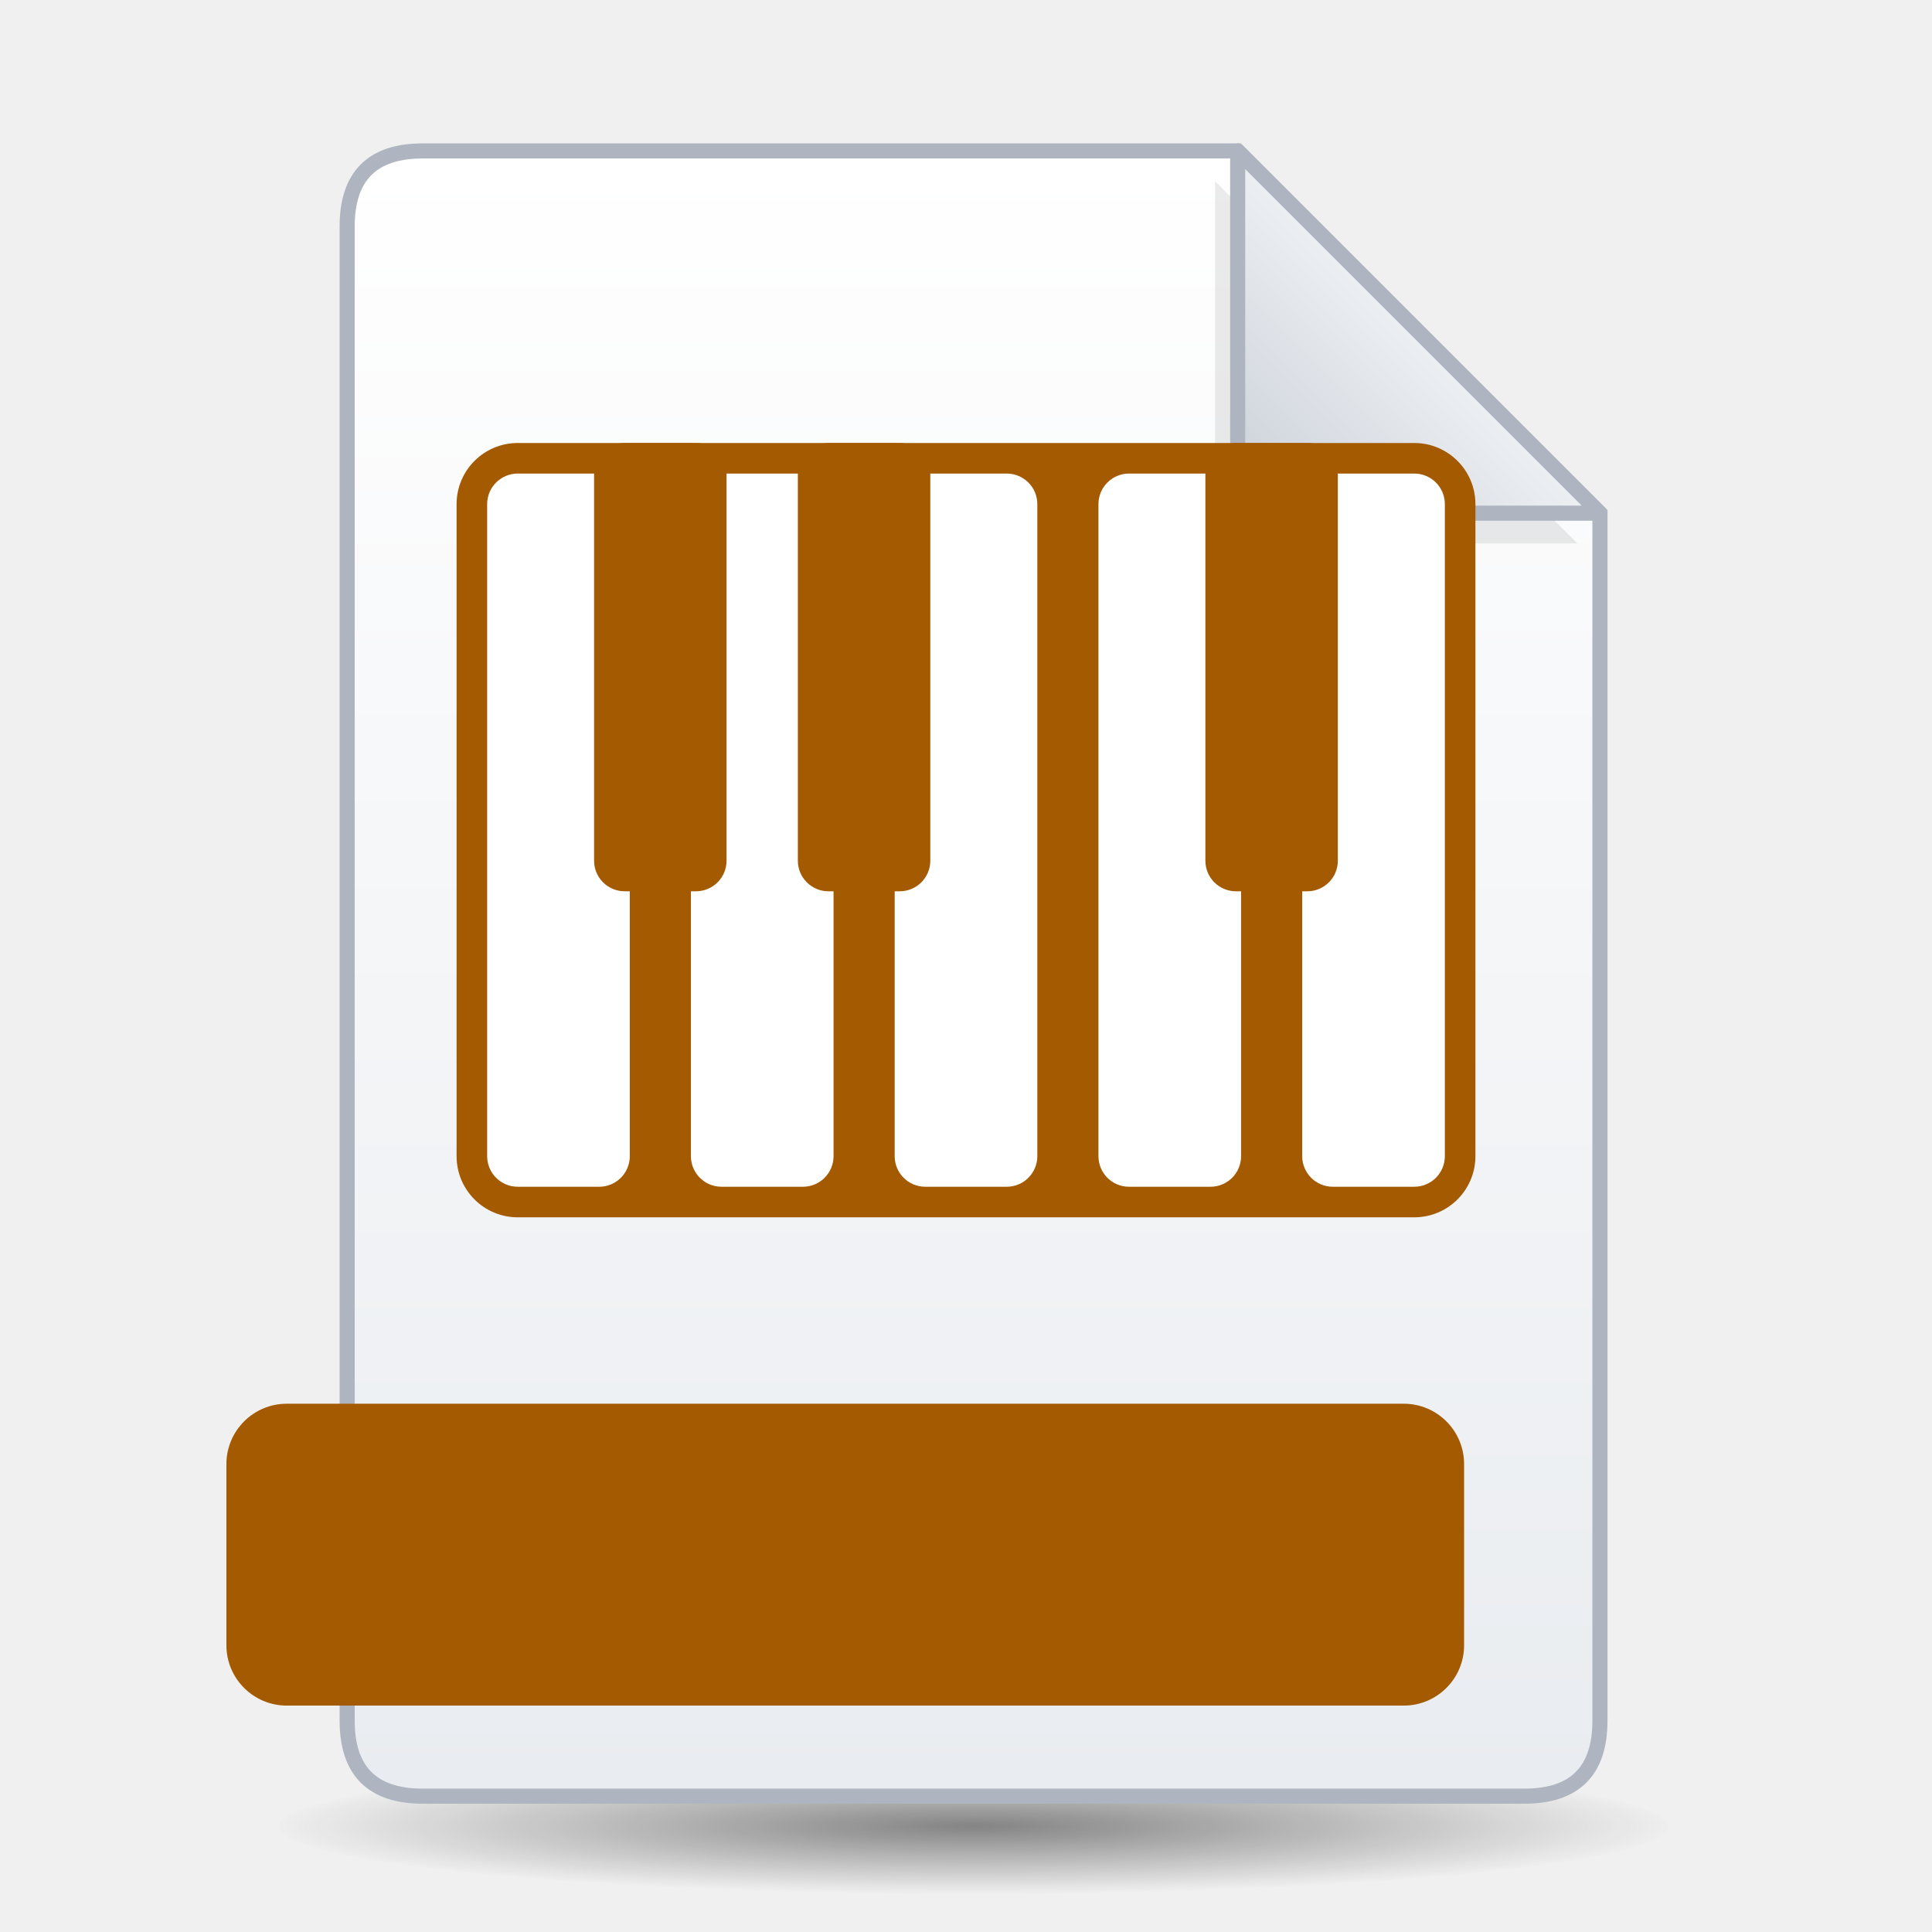
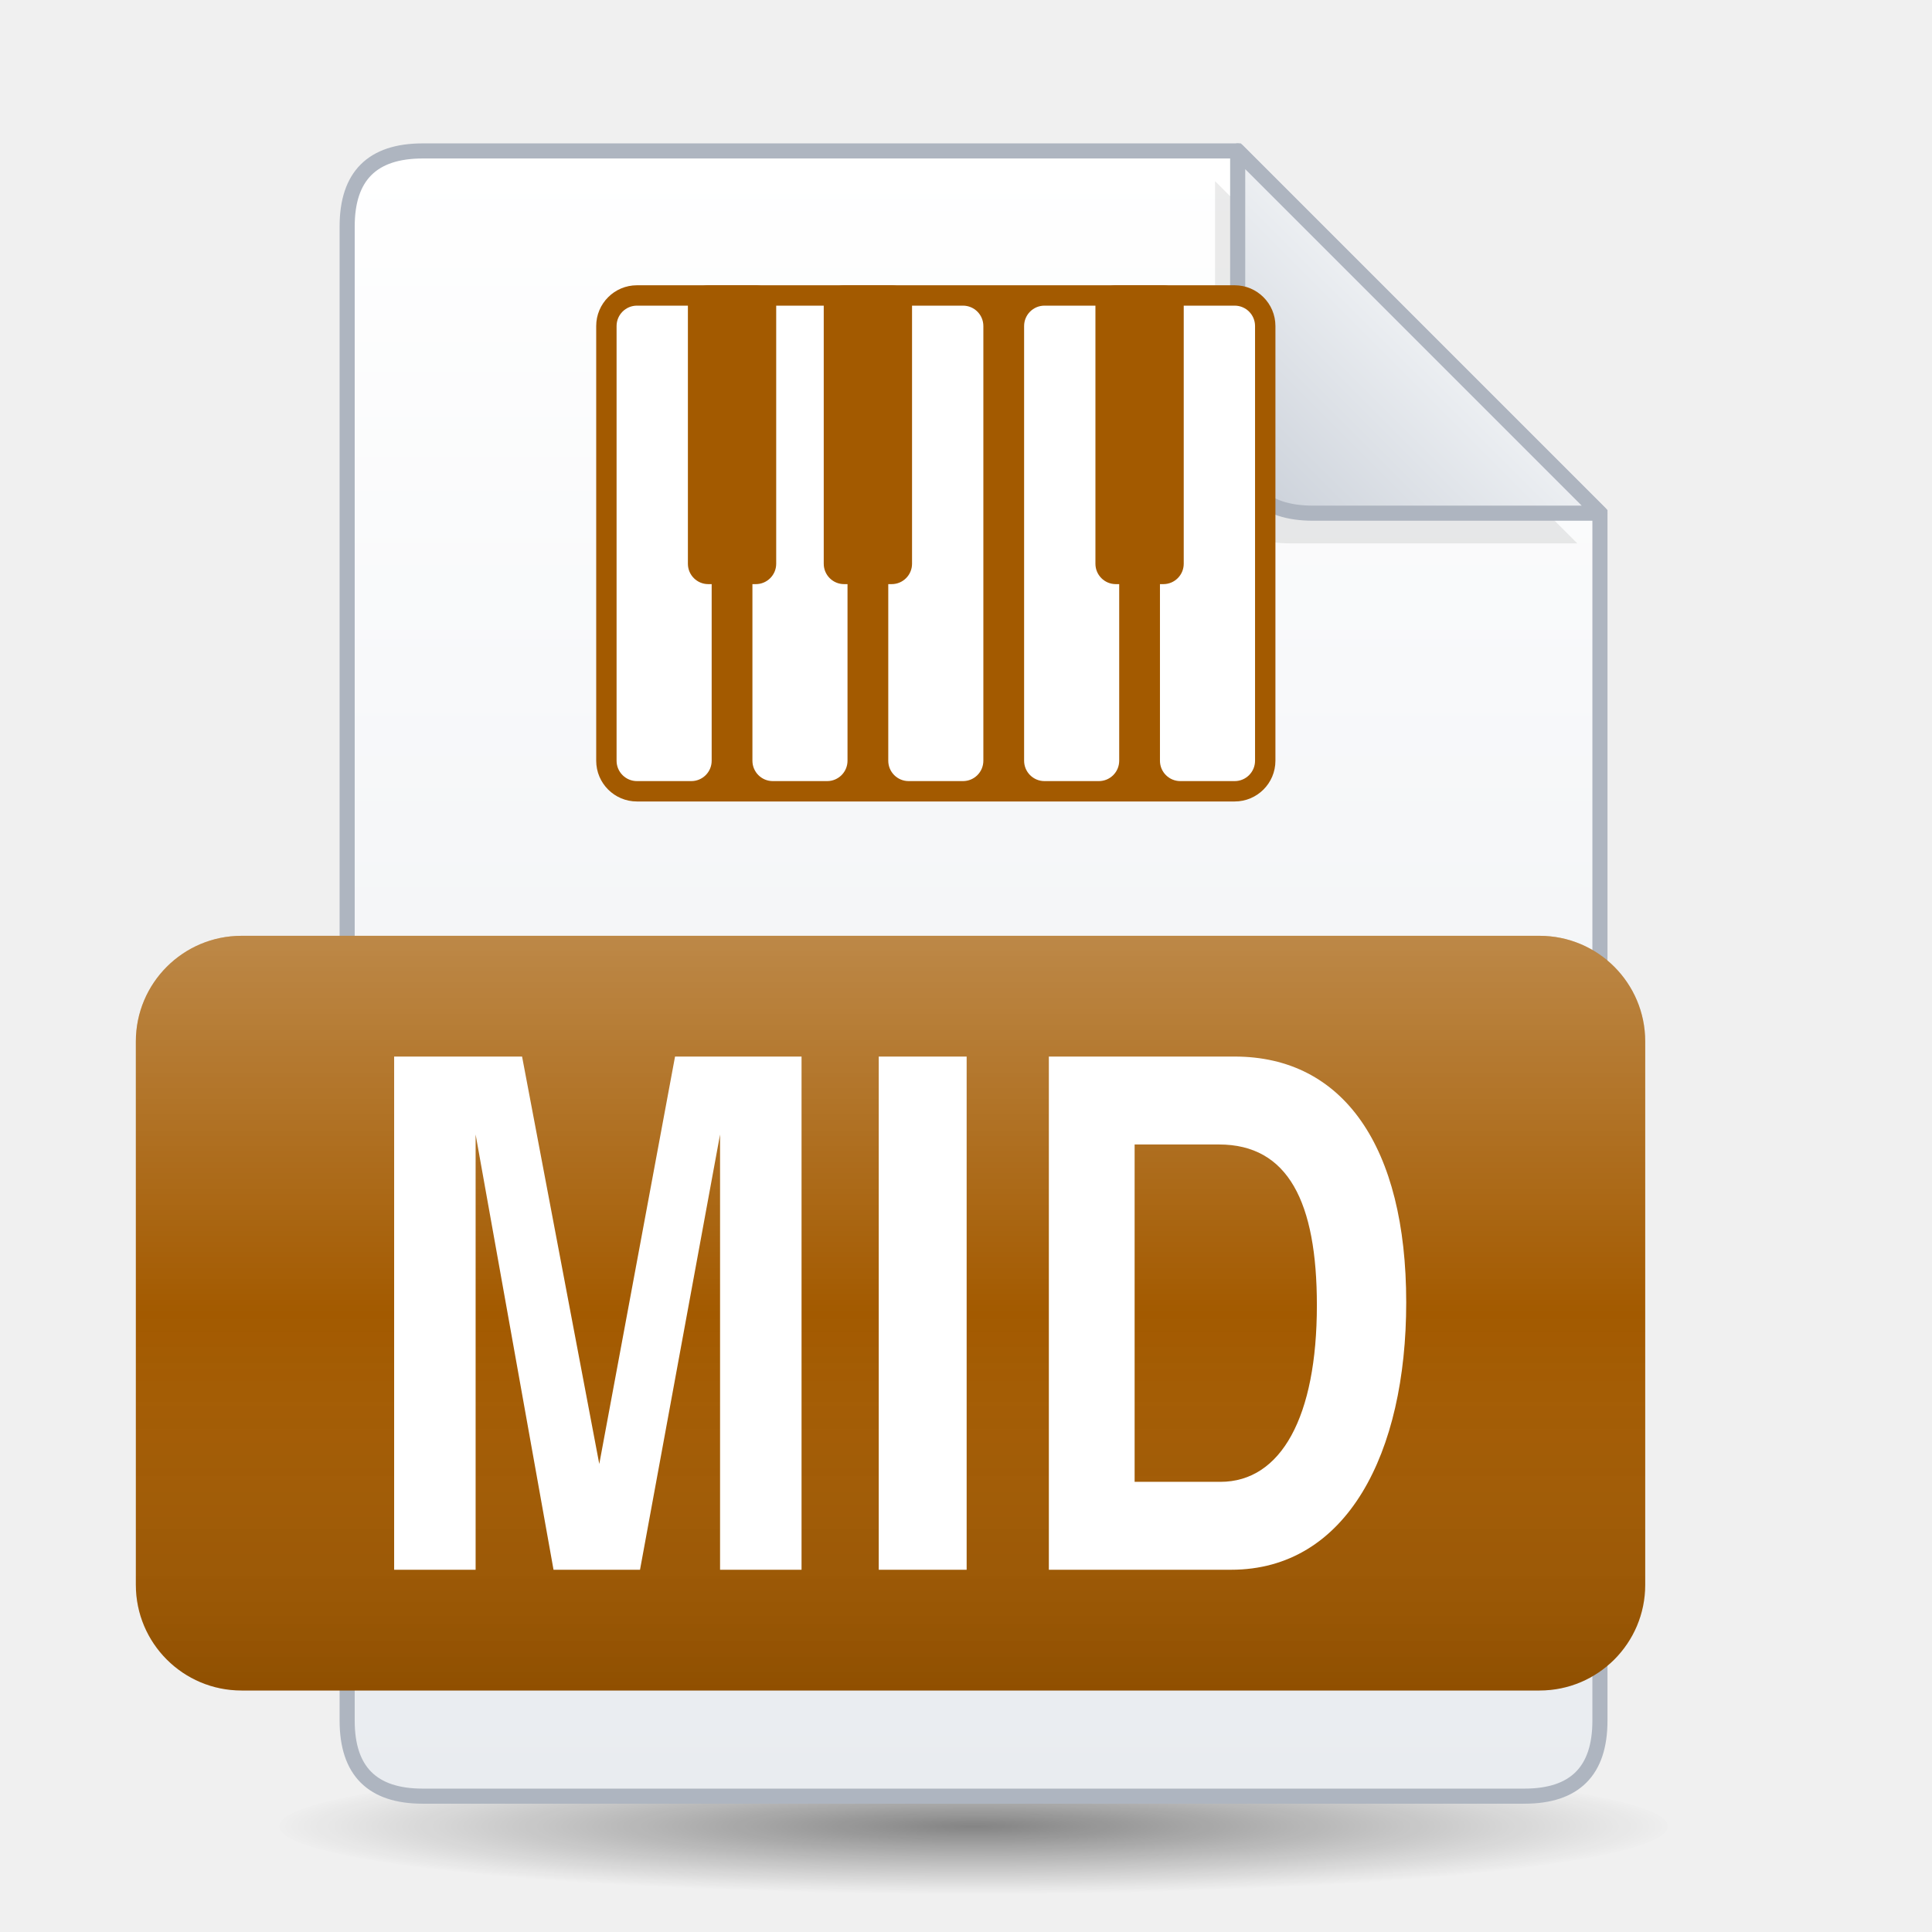
<svg xmlns="http://www.w3.org/2000/svg" width="256" height="256" viewBox="0 0 256 256">
  <defs>
    <linearGradient id="pg" x1="0" y1="0" x2="0" y2="1">
      <stop offset="0" stop-color="#FFFFFF" />
      <stop offset="1" stop-color="#E9ECF0" />
    </linearGradient>
    <linearGradient id="fold" x1="0" y1="1" x2="1" y2="0">
      <stop offset="0" stop-color="#C9CFD8" />
      <stop offset=".6" stop-color="#F4F6F8" />
      <stop offset="1" stop-color="#FFFFFF" />
    </linearGradient>
    <linearGradient id="tg" x1="0" y1="0" x2="0" y2="1">
      <stop offset="0" stop-color="#fff" stop-opacity=".28" />
      <stop offset=".5" stop-color="#fff" stop-opacity="0" />
      <stop offset="1" stop-color="#000" stop-opacity=".12" />
    </linearGradient>
    <radialGradient id="sh" cx=".5" cy=".5" r=".5">
      <stop offset="0" stop-color="#000" stop-opacity=".45" />
      <stop offset="1" stop-color="#000" stop-opacity="0" />
    </radialGradient>
  </defs>
  <ellipse cx="129" cy="242" rx="92" ry="9" fill="url(#sh)" />
  <path d="M56,20 L164,20 L212,68 L212,228 Q212,238 202,238 L56,238 Q46,238 46,228 L46,30 Q46,20 56,20Z" fill="url(#pg)" stroke="#AEB5C0" stroke-width="2" />
  <path d="M164,20 L164,58 Q164,68 174,68 L212,68Z" fill="#000" opacity=".08" transform="translate(-3,4)" />
  <path d="M164,20 L164,58 Q164,68 174,68 L212,68Z" fill="url(#fold)" stroke="#AEB5C0" stroke-width="2" stroke-linejoin="round" />
-   <rect x="60.5" y="58.7" width="135" height="102.6" rx="8.1" fill="#A35A00" />
-   <rect x="64.55" y="62.75" width="18.9" height="94.5" rx="4.05" fill="#fff" />
-   <rect x="91.55" y="62.75" width="18.9" height="94.5" rx="4.05" fill="#fff" />
-   <rect x="118.55" y="62.75" width="18.9" height="94.5" rx="4.05" fill="#fff" />
-   <rect x="145.55" y="62.75" width="18.9" height="94.5" rx="4.05" fill="#fff" />
-   <rect x="172.55" y="62.75" width="18.9" height="94.5" rx="4.05" fill="#fff" />
-   <rect x="78.72" y="58.7" width="17.55" height="59.4" rx="4.05" fill="#A35A00" />
-   <rect x="105.72" y="58.7" width="17.55" height="59.4" rx="4.05" fill="#A35A00" />
-   <rect x="159.72" y="58.7" width="17.55" height="59.4" rx="4.05" fill="#A35A00" />
-   <rect x="30" y="186" width="164" height="40" rx="8" fill="#A35A00" />
+   <rect x="79" y="37.8" width="90" height="68.4" rx="5.4" fill="#A35A00" />
+   <rect x="81.7" y="40.5" width="12.6" height="63" rx="2.7" fill="#fff" />
+   <rect x="99.7" y="40.5" width="12.6" height="63" rx="2.7" fill="#fff" />
+   <rect x="117.7" y="40.5" width="12.6" height="63" rx="2.7" fill="#fff" />
+   <rect x="135.7" y="40.5" width="12.6" height="63" rx="2.7" fill="#fff" />
+   <rect x="153.7" y="40.5" width="12.6" height="63" rx="2.7" fill="#fff" />
+   <rect x="91.15" y="37.8" width="11.7" height="39.6" rx="2.7" fill="#A35A00" />
+   <rect x="109.15" y="37.8" width="11.7" height="39.6" rx="2.7" fill="#A35A00" />
+   <rect x="145.15" y="37.8" width="11.7" height="39.6" rx="2.7" fill="#A35A00" />
+   <rect x="18" y="124" width="200" height="100" rx="14" fill="#A35A00" />
+   <rect x="18" y="124" width="200" height="100" rx="14" fill="url(#tg)" />
+   <path d="M106.209 208.0V140.0H89.446L79.407 193.983L69.178 140.0H52.226V208.0H63.022V150.323L73.345 208.0H84.805L95.412 150.323V208.0Z M128.086 208.0V140.0H116.437V208.0Z M186.331 172.579C186.331 151.933 177.997 140.0 163.602 140.0H138.978V208.0H163.128C178.471 208.0 186.331 192.563 186.331 172.579ZM174.493 172.958C174.493 187.733 169.758 196.351 161.708 196.351H150.343V151.649H161.518C170.705 151.649 174.493 159.32 174.493 172.958Z" fill="#fff" />
</svg>
